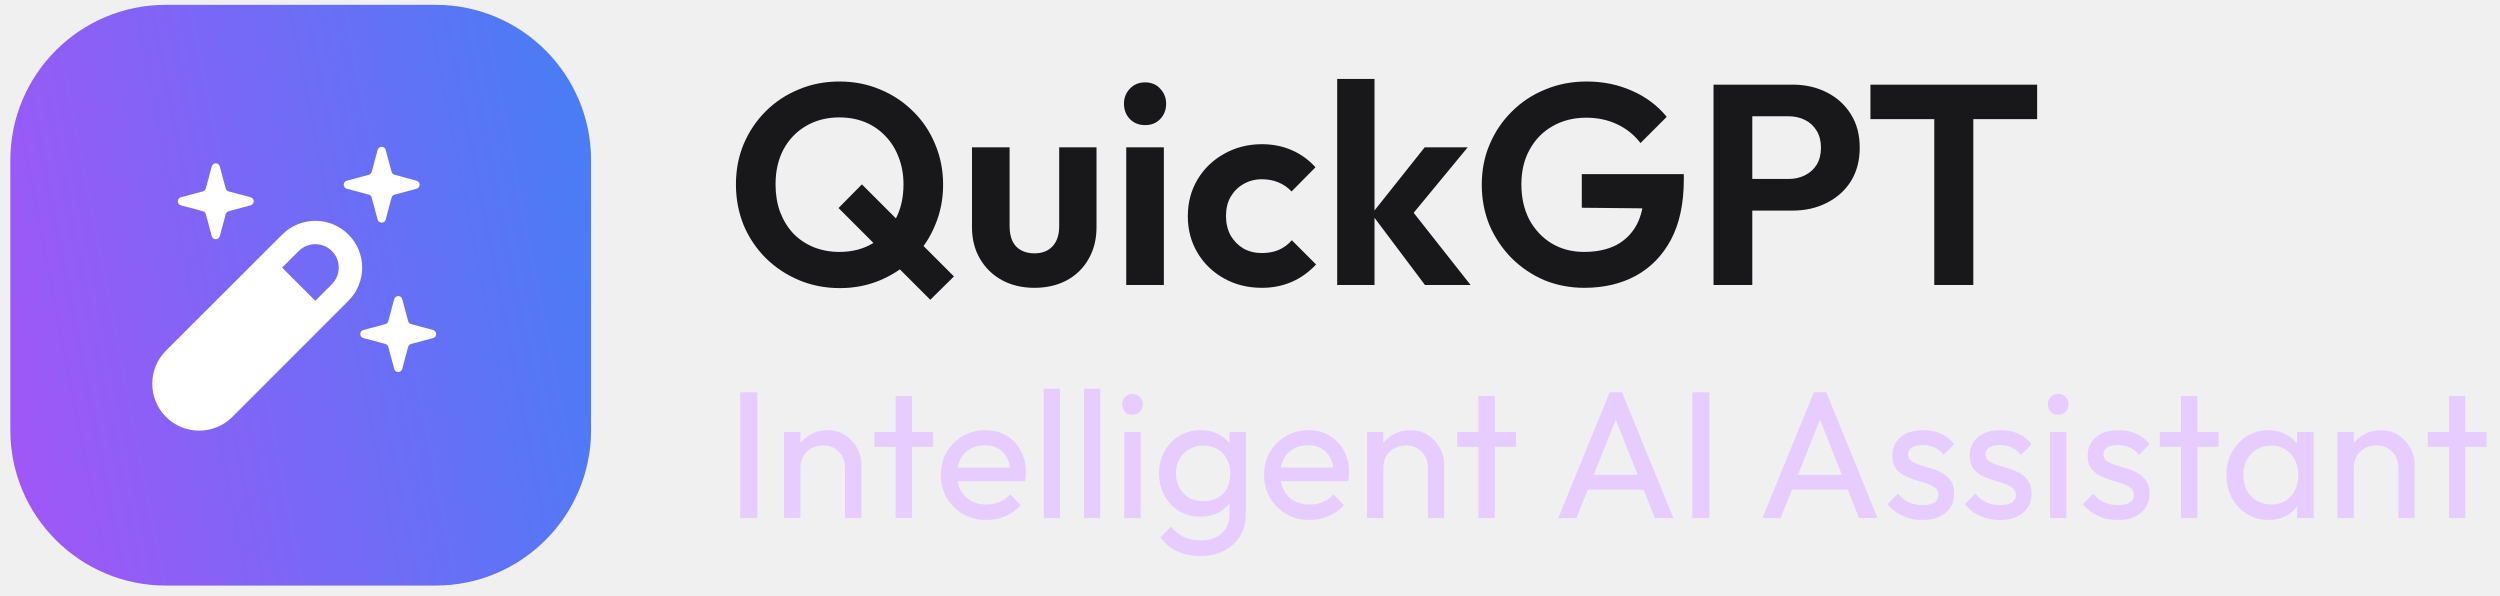
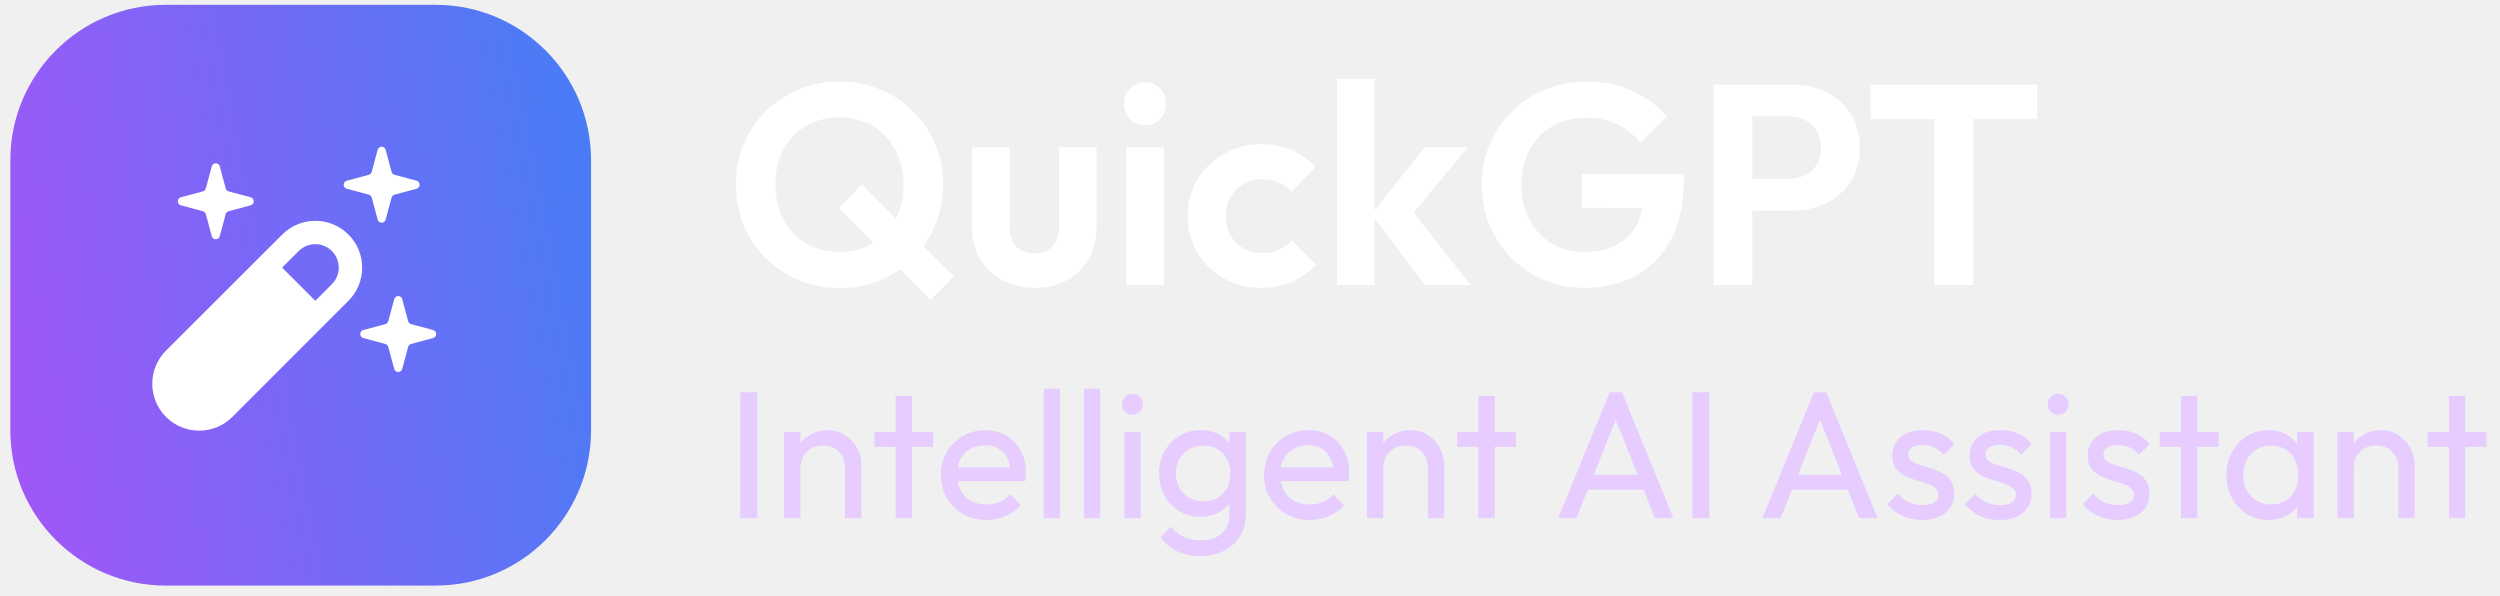
<svg xmlns="http://www.w3.org/2000/svg" width="193" height="46" viewBox="0 0 193 46" fill="none">
-   <path d="M64.844 22.242C63.715 22.242 62.659 22.037 61.676 21.626C60.708 21.215 59.857 20.651 59.124 19.932C58.391 19.199 57.819 18.348 57.408 17.38C57.012 16.397 56.814 15.349 56.814 14.234C56.814 13.119 57.012 12.085 57.408 11.132C57.819 10.164 58.383 9.321 59.102 8.602C59.835 7.869 60.686 7.304 61.654 6.908C62.622 6.497 63.671 6.292 64.8 6.292C65.929 6.292 66.978 6.497 67.946 6.908C68.914 7.304 69.765 7.869 70.498 8.602C71.231 9.321 71.796 10.164 72.192 11.132C72.603 12.1 72.808 13.141 72.808 14.256C72.808 15.371 72.603 16.412 72.192 17.38C71.796 18.348 71.231 19.199 70.498 19.932C69.779 20.651 68.936 21.215 67.968 21.626C67 22.037 65.959 22.242 64.844 22.242ZM71.818 23.144L64.734 16.06L66.538 14.234L73.644 21.34L71.818 23.144ZM64.8 19.448C65.783 19.448 66.641 19.228 67.374 18.788C68.122 18.348 68.701 17.739 69.112 16.962C69.537 16.185 69.75 15.275 69.75 14.234C69.75 13.471 69.625 12.775 69.376 12.144C69.141 11.513 68.804 10.971 68.364 10.516C67.924 10.047 67.403 9.687 66.802 9.438C66.201 9.189 65.533 9.064 64.8 9.064C63.832 9.064 62.974 9.284 62.226 9.724C61.493 10.149 60.913 10.751 60.488 11.528C60.077 12.305 59.872 13.207 59.872 14.234C59.872 15.011 59.989 15.723 60.224 16.368C60.473 17.013 60.811 17.563 61.236 18.018C61.676 18.473 62.197 18.825 62.798 19.074C63.414 19.323 64.081 19.448 64.8 19.448ZM79.855 22.22C78.916 22.22 78.08 22.022 77.347 21.626C76.628 21.23 76.064 20.68 75.653 19.976C75.242 19.272 75.037 18.458 75.037 17.534V11.374H77.941V17.468C77.941 17.908 78.014 18.289 78.161 18.612C78.308 18.92 78.528 19.155 78.821 19.316C79.114 19.477 79.459 19.558 79.855 19.558C80.456 19.558 80.925 19.375 81.263 19.008C81.6 18.641 81.769 18.128 81.769 17.468V11.374H84.651V17.534C84.651 18.473 84.445 19.294 84.035 19.998C83.639 20.702 83.074 21.252 82.341 21.648C81.622 22.029 80.793 22.22 79.855 22.22ZM86.946 22V11.374H89.85V22L86.946 22ZM88.398 9.658C87.929 9.658 87.54 9.504 87.232 9.196C86.924 8.873 86.77 8.477 86.77 8.008C86.77 7.553 86.924 7.165 87.232 6.842C87.54 6.519 87.929 6.358 88.398 6.358C88.882 6.358 89.271 6.519 89.564 6.842C89.872 7.165 90.026 7.553 90.026 8.008C90.026 8.477 89.872 8.873 89.564 9.196C89.271 9.504 88.882 9.658 88.398 9.658ZM97.419 22.22C96.334 22.22 95.358 21.978 94.493 21.494C93.628 21.01 92.946 20.35 92.447 19.514C91.948 18.678 91.699 17.739 91.699 16.698C91.699 15.642 91.948 14.696 92.447 13.86C92.946 13.024 93.628 12.364 94.493 11.88C95.373 11.381 96.348 11.132 97.419 11.132C98.255 11.132 99.025 11.286 99.729 11.594C100.433 11.902 101.042 12.342 101.555 12.914L99.707 14.784C99.428 14.476 99.091 14.241 98.695 14.08C98.314 13.919 97.888 13.838 97.419 13.838C96.891 13.838 96.414 13.963 95.989 14.212C95.578 14.447 95.248 14.777 94.999 15.202C94.764 15.613 94.647 16.104 94.647 16.676C94.647 17.233 94.764 17.732 94.999 18.172C95.248 18.597 95.578 18.935 95.989 19.184C96.414 19.419 96.891 19.536 97.419 19.536C97.903 19.536 98.336 19.455 98.717 19.294C99.113 19.118 99.45 18.869 99.729 18.546L101.599 20.416C101.056 21.003 100.433 21.45 99.729 21.758C99.025 22.066 98.255 22.22 97.419 22.22ZM110.007 22L105.893 16.522L109.985 11.374H113.307L108.511 17.182L108.621 15.774L113.527 22H110.007ZM103.231 22V6.094H106.113V22H103.231ZM122.312 22.22C121.212 22.22 120.178 22.022 119.21 21.626C118.257 21.215 117.413 20.643 116.68 19.91C115.961 19.177 115.397 18.333 114.986 17.38C114.59 16.412 114.392 15.371 114.392 14.256C114.392 13.127 114.597 12.085 115.008 11.132C115.419 10.164 115.991 9.321 116.724 8.602C117.457 7.869 118.315 7.304 119.298 6.908C120.281 6.497 121.344 6.292 122.488 6.292C123.764 6.292 124.937 6.534 126.008 7.018C127.079 7.487 127.966 8.155 128.67 9.02L126.646 11.044C126.162 10.413 125.561 9.929 124.842 9.592C124.123 9.255 123.331 9.086 122.466 9.086C121.483 9.086 120.611 9.306 119.848 9.746C119.1 10.171 118.513 10.773 118.088 11.55C117.663 12.313 117.45 13.207 117.45 14.234C117.45 15.261 117.655 16.17 118.066 16.962C118.491 17.739 119.063 18.348 119.782 18.788C120.515 19.228 121.351 19.448 122.29 19.448C123.258 19.448 124.087 19.272 124.776 18.92C125.465 18.553 125.993 18.025 126.36 17.336C126.727 16.632 126.91 15.774 126.91 14.762L128.868 16.104L122.114 16.038V13.442H129.99V13.86C129.99 15.708 129.66 17.255 129 18.502C128.34 19.734 127.431 20.665 126.272 21.296C125.128 21.912 123.808 22.22 122.312 22.22ZM134.485 16.258V13.816L138.071 13.816C138.541 13.816 138.966 13.721 139.347 13.53C139.729 13.339 140.029 13.068 140.249 12.716C140.469 12.349 140.579 11.909 140.579 11.396C140.579 10.897 140.469 10.465 140.249 10.098C140.029 9.731 139.729 9.453 139.347 9.262C138.966 9.071 138.541 8.976 138.071 8.976L134.485 8.976V6.534H138.379C139.362 6.534 140.242 6.732 141.019 7.128C141.811 7.524 142.435 8.089 142.889 8.822C143.344 9.541 143.571 10.399 143.571 11.396C143.571 12.393 143.344 13.259 142.889 13.992C142.435 14.711 141.811 15.268 141.019 15.664C140.242 16.06 139.362 16.258 138.379 16.258H134.485ZM132.285 22V6.534H135.277V22H132.285ZM149.326 22V6.864H152.34V22L149.326 22ZM144.398 9.196V6.534H157.268V9.196H144.398Z" fill="#18181b" />
+   <path d="M64.844 22.242C63.715 22.242 62.659 22.037 61.676 21.626C60.708 21.215 59.857 20.651 59.124 19.932C58.391 19.199 57.819 18.348 57.408 17.38C57.012 16.397 56.814 15.349 56.814 14.234C56.814 13.119 57.012 12.085 57.408 11.132C57.819 10.164 58.383 9.321 59.102 8.602C59.835 7.869 60.686 7.304 61.654 6.908C62.622 6.497 63.671 6.292 64.8 6.292C65.929 6.292 66.978 6.497 67.946 6.908C68.914 7.304 69.765 7.869 70.498 8.602C71.231 9.321 71.796 10.164 72.192 11.132C72.603 12.1 72.808 13.141 72.808 14.256C72.808 15.371 72.603 16.412 72.192 17.38C71.796 18.348 71.231 19.199 70.498 19.932C69.779 20.651 68.936 21.215 67.968 21.626C67 22.037 65.959 22.242 64.844 22.242ZM71.818 23.144L64.734 16.06L66.538 14.234L73.644 21.34L71.818 23.144ZM64.8 19.448C65.783 19.448 66.641 19.228 67.374 18.788C68.122 18.348 68.701 17.739 69.112 16.962C69.537 16.185 69.75 15.275 69.75 14.234C69.75 13.471 69.625 12.775 69.376 12.144C69.141 11.513 68.804 10.971 68.364 10.516C67.924 10.047 67.403 9.687 66.802 9.438C66.201 9.189 65.533 9.064 64.8 9.064C63.832 9.064 62.974 9.284 62.226 9.724C61.493 10.149 60.913 10.751 60.488 11.528C60.077 12.305 59.872 13.207 59.872 14.234C59.872 15.011 59.989 15.723 60.224 16.368C60.473 17.013 60.811 17.563 61.236 18.018C61.676 18.473 62.197 18.825 62.798 19.074C63.414 19.323 64.081 19.448 64.8 19.448ZM79.855 22.22C78.916 22.22 78.08 22.022 77.347 21.626C76.628 21.23 76.064 20.68 75.653 19.976C75.242 19.272 75.037 18.458 75.037 17.534V11.374H77.941V17.468C77.941 17.908 78.014 18.289 78.161 18.612C78.308 18.92 78.528 19.155 78.821 19.316C79.114 19.477 79.459 19.558 79.855 19.558C80.456 19.558 80.925 19.375 81.263 19.008C81.6 18.641 81.769 18.128 81.769 17.468V11.374H84.651V17.534C84.651 18.473 84.445 19.294 84.035 19.998C83.639 20.702 83.074 21.252 82.341 21.648C81.622 22.029 80.793 22.22 79.855 22.22ZM86.946 22V11.374H89.85V22L86.946 22ZM88.398 9.658C87.929 9.658 87.54 9.504 87.232 9.196C86.924 8.873 86.77 8.477 86.77 8.008C86.77 7.553 86.924 7.165 87.232 6.842C87.54 6.519 87.929 6.358 88.398 6.358C88.882 6.358 89.271 6.519 89.564 6.842C89.872 7.165 90.026 7.553 90.026 8.008C90.026 8.477 89.872 8.873 89.564 9.196C89.271 9.504 88.882 9.658 88.398 9.658ZM97.419 22.22C96.334 22.22 95.358 21.978 94.493 21.494C93.628 21.01 92.946 20.35 92.447 19.514C91.948 18.678 91.699 17.739 91.699 16.698C91.699 15.642 91.948 14.696 92.447 13.86C92.946 13.024 93.628 12.364 94.493 11.88C95.373 11.381 96.348 11.132 97.419 11.132C98.255 11.132 99.025 11.286 99.729 11.594C100.433 11.902 101.042 12.342 101.555 12.914L99.707 14.784C99.428 14.476 99.091 14.241 98.695 14.08C98.314 13.919 97.888 13.838 97.419 13.838C96.891 13.838 96.414 13.963 95.989 14.212C95.578 14.447 95.248 14.777 94.999 15.202C94.764 15.613 94.647 16.104 94.647 16.676C94.647 17.233 94.764 17.732 94.999 18.172C95.248 18.597 95.578 18.935 95.989 19.184C96.414 19.419 96.891 19.536 97.419 19.536C97.903 19.536 98.336 19.455 98.717 19.294C99.113 19.118 99.45 18.869 99.729 18.546L101.599 20.416C101.056 21.003 100.433 21.45 99.729 21.758C99.025 22.066 98.255 22.22 97.419 22.22ZM110.007 22L105.893 16.522L109.985 11.374H113.307L108.511 17.182L108.621 15.774L113.527 22H110.007ZM103.231 22V6.094H106.113V22H103.231ZM122.312 22.22C121.212 22.22 120.178 22.022 119.21 21.626C118.257 21.215 117.413 20.643 116.68 19.91C115.961 19.177 115.397 18.333 114.986 17.38C114.59 16.412 114.392 15.371 114.392 14.256C114.392 13.127 114.597 12.085 115.008 11.132C115.419 10.164 115.991 9.321 116.724 8.602C117.457 7.869 118.315 7.304 119.298 6.908C120.281 6.497 121.344 6.292 122.488 6.292C123.764 6.292 124.937 6.534 126.008 7.018C127.079 7.487 127.966 8.155 128.67 9.02L126.646 11.044C126.162 10.413 125.561 9.929 124.842 9.592C124.123 9.255 123.331 9.086 122.466 9.086C121.483 9.086 120.611 9.306 119.848 9.746C119.1 10.171 118.513 10.773 118.088 11.55C117.663 12.313 117.45 13.207 117.45 14.234C117.45 15.261 117.655 16.17 118.066 16.962C118.491 17.739 119.063 18.348 119.782 18.788C120.515 19.228 121.351 19.448 122.29 19.448C123.258 19.448 124.087 19.272 124.776 18.92C125.465 18.553 125.993 18.025 126.36 17.336C126.727 16.632 126.91 15.774 126.91 14.762L128.868 16.104L122.114 16.038V13.442H129.99V13.86C129.99 15.708 129.66 17.255 129 18.502C128.34 19.734 127.431 20.665 126.272 21.296C125.128 21.912 123.808 22.22 122.312 22.22ZM134.485 16.258V13.816L138.071 13.816C138.541 13.816 138.966 13.721 139.347 13.53C139.729 13.339 140.029 13.068 140.249 12.716C140.469 12.349 140.579 11.909 140.579 11.396C140.579 10.897 140.469 10.465 140.249 10.098C140.029 9.731 139.729 9.453 139.347 9.262C138.966 9.071 138.541 8.976 138.071 8.976L134.485 8.976V6.534H138.379C139.362 6.534 140.242 6.732 141.019 7.128C141.811 7.524 142.435 8.089 142.889 8.822C143.344 9.541 143.571 10.399 143.571 11.396C143.571 12.393 143.344 13.259 142.889 13.992C142.435 14.711 141.811 15.268 141.019 15.664C140.242 16.06 139.362 16.258 138.379 16.258H134.485ZM132.285 22V6.534H135.277V22H132.285ZM149.326 22V6.864H152.34V22L149.326 22ZM144.398 9.196V6.534H157.268V9.196H144.398Z" fill="white" />
  <path d="M57.148 40V30.284H58.464V40H57.148ZM65.237 40V36.122C65.237 35.618 65.079 35.203 64.761 34.876C64.444 34.549 64.033 34.386 63.529 34.386C63.193 34.386 62.895 34.461 62.633 34.61C62.372 34.759 62.167 34.965 62.017 35.226C61.868 35.487 61.793 35.786 61.793 36.122L61.275 35.828C61.275 35.324 61.387 34.876 61.611 34.484C61.835 34.092 62.148 33.784 62.549 33.56C62.951 33.327 63.403 33.21 63.907 33.21C64.411 33.21 64.855 33.336 65.237 33.588C65.629 33.84 65.937 34.171 66.161 34.582C66.385 34.983 66.497 35.413 66.497 35.87V40H65.237ZM60.533 40V33.35H61.793V40H60.533ZM69.143 40V30.564H70.403V40H69.143ZM67.505 34.498V33.35H72.041V34.498H67.505ZM76.15 40.14C75.488 40.14 74.891 39.991 74.359 39.692C73.826 39.384 73.406 38.969 73.099 38.446C72.79 37.923 72.636 37.331 72.636 36.668C72.636 36.015 72.786 35.427 73.085 34.904C73.392 34.381 73.803 33.971 74.317 33.672C74.839 33.364 75.422 33.21 76.067 33.21C76.683 33.21 77.224 33.35 77.691 33.63C78.166 33.91 78.535 34.297 78.796 34.792C79.067 35.287 79.203 35.847 79.203 36.472C79.203 36.565 79.198 36.668 79.189 36.78C79.179 36.883 79.16 37.004 79.132 37.144H73.519V36.094H78.46L77.999 36.5C77.999 36.052 77.919 35.674 77.76 35.366C77.602 35.049 77.378 34.806 77.088 34.638C76.799 34.461 76.449 34.372 76.038 34.372C75.609 34.372 75.231 34.465 74.904 34.652C74.578 34.839 74.326 35.1 74.148 35.436C73.971 35.772 73.882 36.169 73.882 36.626C73.882 37.093 73.976 37.503 74.162 37.858C74.349 38.203 74.615 38.474 74.96 38.67C75.306 38.857 75.703 38.95 76.15 38.95C76.524 38.95 76.865 38.885 77.172 38.754C77.49 38.623 77.76 38.427 77.984 38.166L78.796 38.992C78.479 39.365 78.087 39.65 77.621 39.846C77.163 40.042 76.673 40.14 76.15 40.14ZM80.576 40V30.004H81.836V40H80.576ZM83.68 40V30.004H84.94V40H83.68ZM86.797 40V33.35H88.057V40H86.797ZM87.427 32.02C87.194 32.02 87.003 31.945 86.853 31.796C86.704 31.637 86.629 31.441 86.629 31.208C86.629 30.984 86.704 30.797 86.853 30.648C87.003 30.489 87.194 30.41 87.427 30.41C87.661 30.41 87.852 30.489 88.001 30.648C88.151 30.797 88.225 30.984 88.225 31.208C88.225 31.441 88.151 31.637 88.001 31.796C87.852 31.945 87.661 32.02 87.427 32.02ZM92.672 42.926C91.991 42.926 91.384 42.8 90.852 42.548C90.33 42.296 89.91 41.941 89.592 41.484L90.404 40.658C90.675 41.003 90.997 41.265 91.37 41.442C91.744 41.629 92.187 41.722 92.7 41.722C93.382 41.722 93.918 41.54 94.31 41.176C94.712 40.821 94.912 40.341 94.912 39.734V38.082L95.136 36.584L94.912 35.1V33.35H96.172V39.734C96.172 40.369 96.023 40.924 95.724 41.4C95.435 41.876 95.024 42.249 94.492 42.52C93.97 42.791 93.363 42.926 92.672 42.926ZM92.672 39.888C92.066 39.888 91.52 39.743 91.034 39.454C90.558 39.165 90.18 38.768 89.9 38.264C89.62 37.751 89.48 37.177 89.48 36.542C89.48 35.907 89.62 35.343 89.9 34.848C90.18 34.344 90.558 33.947 91.034 33.658C91.52 33.359 92.066 33.21 92.672 33.21C93.195 33.21 93.657 33.313 94.058 33.518C94.46 33.723 94.777 34.013 95.01 34.386C95.253 34.75 95.384 35.179 95.402 35.674V37.438C95.374 37.923 95.239 38.353 94.996 38.726C94.763 39.09 94.446 39.375 94.044 39.58C93.643 39.785 93.186 39.888 92.672 39.888ZM92.924 38.698C93.335 38.698 93.694 38.609 94.002 38.432C94.32 38.255 94.562 38.007 94.73 37.69C94.898 37.363 94.982 36.985 94.982 36.556C94.982 36.127 94.894 35.753 94.716 35.436C94.548 35.109 94.31 34.857 94.002 34.68C93.694 34.493 93.33 34.4 92.91 34.4C92.49 34.4 92.122 34.493 91.804 34.68C91.487 34.857 91.235 35.109 91.048 35.436C90.871 35.753 90.782 36.122 90.782 36.542C90.782 36.962 90.871 37.335 91.048 37.662C91.235 37.989 91.487 38.245 91.804 38.432C92.131 38.609 92.504 38.698 92.924 38.698ZM101.102 40.14C100.439 40.14 99.842 39.991 99.31 39.692C98.778 39.384 98.358 38.969 98.05 38.446C97.742 37.923 97.588 37.331 97.588 36.668C97.588 36.015 97.737 35.427 98.036 34.904C98.344 34.381 98.754 33.971 99.268 33.672C99.79 33.364 100.374 33.21 101.018 33.21C101.634 33.21 102.175 33.35 102.642 33.63C103.118 33.91 103.486 34.297 103.748 34.792C104.018 35.287 104.154 35.847 104.154 36.472C104.154 36.565 104.149 36.668 104.14 36.78C104.13 36.883 104.112 37.004 104.084 37.144H98.47V36.094H103.412L102.95 36.5C102.95 36.052 102.87 35.674 102.712 35.366C102.553 35.049 102.329 34.806 102.04 34.638C101.75 34.461 101.4 34.372 100.99 34.372C100.56 34.372 100.182 34.465 99.856 34.652C99.529 34.839 99.277 35.1 99.1 35.436C98.922 35.772 98.834 36.169 98.834 36.626C98.834 37.093 98.927 37.503 99.114 37.858C99.3 38.203 99.566 38.474 99.912 38.67C100.257 38.857 100.654 38.95 101.102 38.95C101.475 38.95 101.816 38.885 102.124 38.754C102.441 38.623 102.712 38.427 102.936 38.166L103.748 38.992C103.43 39.365 103.038 39.65 102.572 39.846C102.114 40.042 101.624 40.14 101.102 40.14ZM110.232 40V36.122C110.232 35.618 110.073 35.203 109.756 34.876C109.438 34.549 109.028 34.386 108.524 34.386C108.188 34.386 107.889 34.461 107.628 34.61C107.366 34.759 107.161 34.965 107.012 35.226C106.862 35.487 106.788 35.786 106.788 36.122L106.27 35.828C106.27 35.324 106.382 34.876 106.606 34.484C106.83 34.092 107.142 33.784 107.544 33.56C107.945 33.327 108.398 33.21 108.902 33.21C109.406 33.21 109.849 33.336 110.232 33.588C110.624 33.84 110.932 34.171 111.156 34.582C111.38 34.983 111.492 35.413 111.492 35.87V40H110.232ZM105.528 40V33.35H106.788V40H105.528ZM114.137 40V30.564H115.397V40H114.137ZM112.499 34.498V33.35H117.035V34.498H112.499ZM120.295 40L124.271 30.284H125.223L129.185 40H127.757L124.495 31.782H124.985L121.695 40H120.295ZM122.185 37.802V36.654H127.295V37.802H122.185ZM130.648 40V30.284H131.964V40H130.648ZM136.059 40L140.035 30.284H140.987L144.949 40H143.521L140.259 31.782H140.749L137.459 40H136.059ZM137.949 37.802V36.654H143.059V37.802H137.949ZM148.411 40.14C148.038 40.14 147.683 40.093 147.347 40C147.02 39.897 146.717 39.757 146.437 39.58C146.157 39.393 145.914 39.174 145.709 38.922L146.521 38.11C146.764 38.409 147.044 38.633 147.361 38.782C147.678 38.922 148.033 38.992 148.425 38.992C148.817 38.992 149.12 38.927 149.335 38.796C149.55 38.656 149.657 38.465 149.657 38.222C149.657 37.979 149.568 37.793 149.391 37.662C149.223 37.522 149.004 37.41 148.733 37.326C148.462 37.233 148.173 37.144 147.865 37.06C147.566 36.967 147.282 36.85 147.011 36.71C146.74 36.57 146.516 36.379 146.339 36.136C146.171 35.893 146.087 35.571 146.087 35.17C146.087 34.769 146.185 34.423 146.381 34.134C146.577 33.835 146.848 33.607 147.193 33.448C147.548 33.289 147.972 33.21 148.467 33.21C148.99 33.21 149.452 33.303 149.853 33.49C150.264 33.667 150.6 33.938 150.861 34.302L150.049 35.114C149.862 34.871 149.629 34.685 149.349 34.554C149.078 34.423 148.77 34.358 148.425 34.358C148.061 34.358 147.781 34.423 147.585 34.554C147.398 34.675 147.305 34.848 147.305 35.072C147.305 35.296 147.389 35.469 147.557 35.59C147.725 35.711 147.944 35.814 148.215 35.898C148.495 35.982 148.784 36.071 149.083 36.164C149.382 36.248 149.666 36.365 149.937 36.514C150.208 36.663 150.427 36.864 150.595 37.116C150.772 37.368 150.861 37.699 150.861 38.11C150.861 38.735 150.637 39.23 150.189 39.594C149.75 39.958 149.158 40.14 148.411 40.14ZM154.386 40.14C154.012 40.14 153.658 40.093 153.322 40C152.995 39.897 152.692 39.757 152.412 39.58C152.132 39.393 151.889 39.174 151.684 38.922L152.496 38.11C152.738 38.409 153.018 38.633 153.336 38.782C153.653 38.922 154.008 38.992 154.4 38.992C154.792 38.992 155.095 38.927 155.31 38.796C155.524 38.656 155.632 38.465 155.632 38.222C155.632 37.979 155.543 37.793 155.366 37.662C155.198 37.522 154.978 37.41 154.708 37.326C154.437 37.233 154.148 37.144 153.84 37.06C153.541 36.967 153.256 36.85 152.986 36.71C152.715 36.57 152.491 36.379 152.314 36.136C152.146 35.893 152.062 35.571 152.062 35.17C152.062 34.769 152.16 34.423 152.356 34.134C152.552 33.835 152.822 33.607 153.168 33.448C153.522 33.289 153.947 33.21 154.442 33.21C154.964 33.21 155.426 33.303 155.828 33.49C156.238 33.667 156.574 33.938 156.836 34.302L156.024 35.114C155.837 34.871 155.604 34.685 155.324 34.554C155.053 34.423 154.745 34.358 154.4 34.358C154.036 34.358 153.756 34.423 153.56 34.554C153.373 34.675 153.28 34.848 153.28 35.072C153.28 35.296 153.364 35.469 153.532 35.59C153.7 35.711 153.919 35.814 154.19 35.898C154.47 35.982 154.759 36.071 155.058 36.164C155.356 36.248 155.641 36.365 155.912 36.514C156.182 36.663 156.402 36.864 156.57 37.116C156.747 37.368 156.836 37.699 156.836 38.11C156.836 38.735 156.612 39.23 156.164 39.594C155.725 39.958 155.132 40.14 154.386 40.14ZM158.26 40V33.35H159.52V40H158.26ZM158.89 32.02C158.657 32.02 158.466 31.945 158.316 31.796C158.167 31.637 158.092 31.441 158.092 31.208C158.092 30.984 158.167 30.797 158.316 30.648C158.466 30.489 158.657 30.41 158.89 30.41C159.124 30.41 159.315 30.489 159.464 30.648C159.614 30.797 159.688 30.984 159.688 31.208C159.688 31.441 159.614 31.637 159.464 31.796C159.315 31.945 159.124 32.02 158.89 32.02ZM163.491 40.14C163.118 40.14 162.763 40.093 162.427 40C162.1 39.897 161.797 39.757 161.517 39.58C161.237 39.393 160.994 39.174 160.789 38.922L161.601 38.11C161.844 38.409 162.124 38.633 162.441 38.782C162.758 38.922 163.113 38.992 163.505 38.992C163.897 38.992 164.2 38.927 164.415 38.796C164.63 38.656 164.737 38.465 164.737 38.222C164.737 37.979 164.648 37.793 164.471 37.662C164.303 37.522 164.084 37.41 163.813 37.326C163.542 37.233 163.253 37.144 162.945 37.06C162.646 36.967 162.362 36.85 162.091 36.71C161.82 36.57 161.596 36.379 161.419 36.136C161.251 35.893 161.167 35.571 161.167 35.17C161.167 34.769 161.265 34.423 161.461 34.134C161.657 33.835 161.928 33.607 162.273 33.448C162.628 33.289 163.052 33.21 163.547 33.21C164.07 33.21 164.532 33.303 164.933 33.49C165.344 33.667 165.68 33.938 165.941 34.302L165.129 35.114C164.942 34.871 164.709 34.685 164.429 34.554C164.158 34.423 163.85 34.358 163.505 34.358C163.141 34.358 162.861 34.423 162.665 34.554C162.478 34.675 162.385 34.848 162.385 35.072C162.385 35.296 162.469 35.469 162.637 35.59C162.805 35.711 163.024 35.814 163.295 35.898C163.575 35.982 163.864 36.071 164.163 36.164C164.462 36.248 164.746 36.365 165.017 36.514C165.288 36.663 165.507 36.864 165.675 37.116C165.852 37.368 165.941 37.699 165.941 38.11C165.941 38.735 165.717 39.23 165.269 39.594C164.83 39.958 164.238 40.14 163.491 40.14ZM168.374 40V30.564H169.634V40H168.374ZM166.736 34.498V33.35H171.272V34.498H166.736ZM175.129 40.14C174.522 40.14 173.972 39.991 173.477 39.692C172.982 39.384 172.59 38.969 172.301 38.446C172.021 37.923 171.881 37.335 171.881 36.682C171.881 36.029 172.021 35.441 172.301 34.918C172.59 34.395 172.978 33.98 173.463 33.672C173.958 33.364 174.513 33.21 175.129 33.21C175.633 33.21 176.081 33.317 176.473 33.532C176.874 33.737 177.196 34.027 177.439 34.4C177.682 34.764 177.817 35.189 177.845 35.674V37.676C177.817 38.152 177.682 38.577 177.439 38.95C177.206 39.323 176.888 39.617 176.487 39.832C176.095 40.037 175.642 40.14 175.129 40.14ZM175.339 38.95C175.964 38.95 176.468 38.74 176.851 38.32C177.234 37.891 177.425 37.345 177.425 36.682C177.425 36.225 177.336 35.828 177.159 35.492C176.991 35.147 176.748 34.881 176.431 34.694C176.114 34.498 175.745 34.4 175.325 34.4C174.905 34.4 174.532 34.498 174.205 34.694C173.888 34.89 173.636 35.161 173.449 35.506C173.272 35.842 173.183 36.229 173.183 36.668C173.183 37.116 173.272 37.513 173.449 37.858C173.636 38.194 173.892 38.46 174.219 38.656C174.546 38.852 174.919 38.95 175.339 38.95ZM177.341 40V38.208L177.579 36.584L177.341 34.974V33.35H178.615V40H177.341ZM185.153 40V36.122C185.153 35.618 184.995 35.203 184.677 34.876C184.36 34.549 183.949 34.386 183.445 34.386C183.109 34.386 182.811 34.461 182.549 34.61C182.288 34.759 182.083 34.965 181.933 35.226C181.784 35.487 181.709 35.786 181.709 36.122L181.191 35.828C181.191 35.324 181.303 34.876 181.527 34.484C181.751 34.092 182.064 33.784 182.465 33.56C182.867 33.327 183.319 33.21 183.823 33.21C184.327 33.21 184.771 33.336 185.153 33.588C185.545 33.84 185.853 34.171 186.077 34.582C186.301 34.983 186.413 35.413 186.413 35.87V40H185.153ZM180.449 40V33.35H181.709V40H180.449ZM189.059 40V30.564H190.319V40H189.059ZM187.421 34.498V33.35H191.957V34.498H187.421Z" fill="#E6CCFF" />
  <rect x="0.797" y="0.373" width="44.833" height="44.833" rx="12" fill="url(#paint0_linear_8961_4661)" />
  <path fill-rule="evenodd" clip-rule="evenodd" d="M17.936 32.186L26.901 23.218C28.315 21.804 28.312 19.511 26.894 18.101C25.482 16.696 23.201 16.698 21.792 18.105L12.818 27.065C11.402 28.478 11.402 30.772 12.816 32.187C14.23 33.6 16.523 33.6 17.936 32.186ZM21.779 20.661L24.34 23.222L25.621 21.941C26.328 21.234 26.328 20.087 25.621 19.38C24.914 18.673 23.767 18.673 23.06 19.38L21.779 20.661Z" fill="white" />
  <path d="M16.348 12.846C16.433 12.53 16.881 12.53 16.966 12.846L17.424 14.547C17.454 14.657 17.54 14.743 17.65 14.773L19.351 15.231C19.666 15.316 19.666 15.764 19.351 15.849L17.65 16.307C17.54 16.337 17.454 16.423 17.424 16.533L16.966 18.233C16.881 18.549 16.433 18.549 16.348 18.233L15.89 16.533C15.86 16.423 15.774 16.337 15.664 16.307L13.963 15.849C13.648 15.764 13.648 15.316 13.963 15.231L15.664 14.773C15.774 14.743 15.86 14.657 15.89 14.547L16.348 12.846Z" fill="white" />
  <path d="M29.154 11.567C29.24 11.251 29.688 11.251 29.773 11.567L30.231 13.268C30.26 13.378 30.346 13.464 30.457 13.493L32.157 13.951C32.473 14.036 32.473 14.485 32.157 14.57L30.457 15.027C30.346 15.057 30.26 15.143 30.231 15.254L29.773 16.954C29.688 17.27 29.24 17.27 29.154 16.954L28.697 15.254C28.667 15.143 28.581 15.057 28.471 15.027L26.77 14.57C26.454 14.485 26.454 14.036 26.77 13.951L28.471 13.493C28.581 13.464 28.667 13.378 28.697 13.268L29.154 11.567Z" fill="white" />
  <path d="M30.434 23.094C30.519 22.778 30.967 22.778 31.052 23.094L31.51 24.795C31.54 24.905 31.626 24.991 31.736 25.021L33.437 25.479C33.752 25.564 33.752 26.012 33.437 26.097L31.736 26.555C31.626 26.584 31.54 26.671 31.51 26.781L31.052 28.481C30.967 28.797 30.519 28.797 30.434 28.481L29.976 26.781C29.946 26.671 29.86 26.584 29.75 26.555L28.049 26.097C27.733 26.012 27.733 25.564 28.049 25.479L29.75 25.021C29.86 24.991 29.946 24.905 29.976 24.795L30.434 23.094Z" fill="white" />
  <defs>
    <linearGradient id="paint0_linear_8961_4661" x1="51.607" y1="16.812" x2="-2.192" y2="27.273" gradientUnits="userSpaceOnUse">
      <stop stop-color="#4080F6" />
      <stop offset="1" stop-color="#A356F7" />
    </linearGradient>
  </defs>
</svg>
